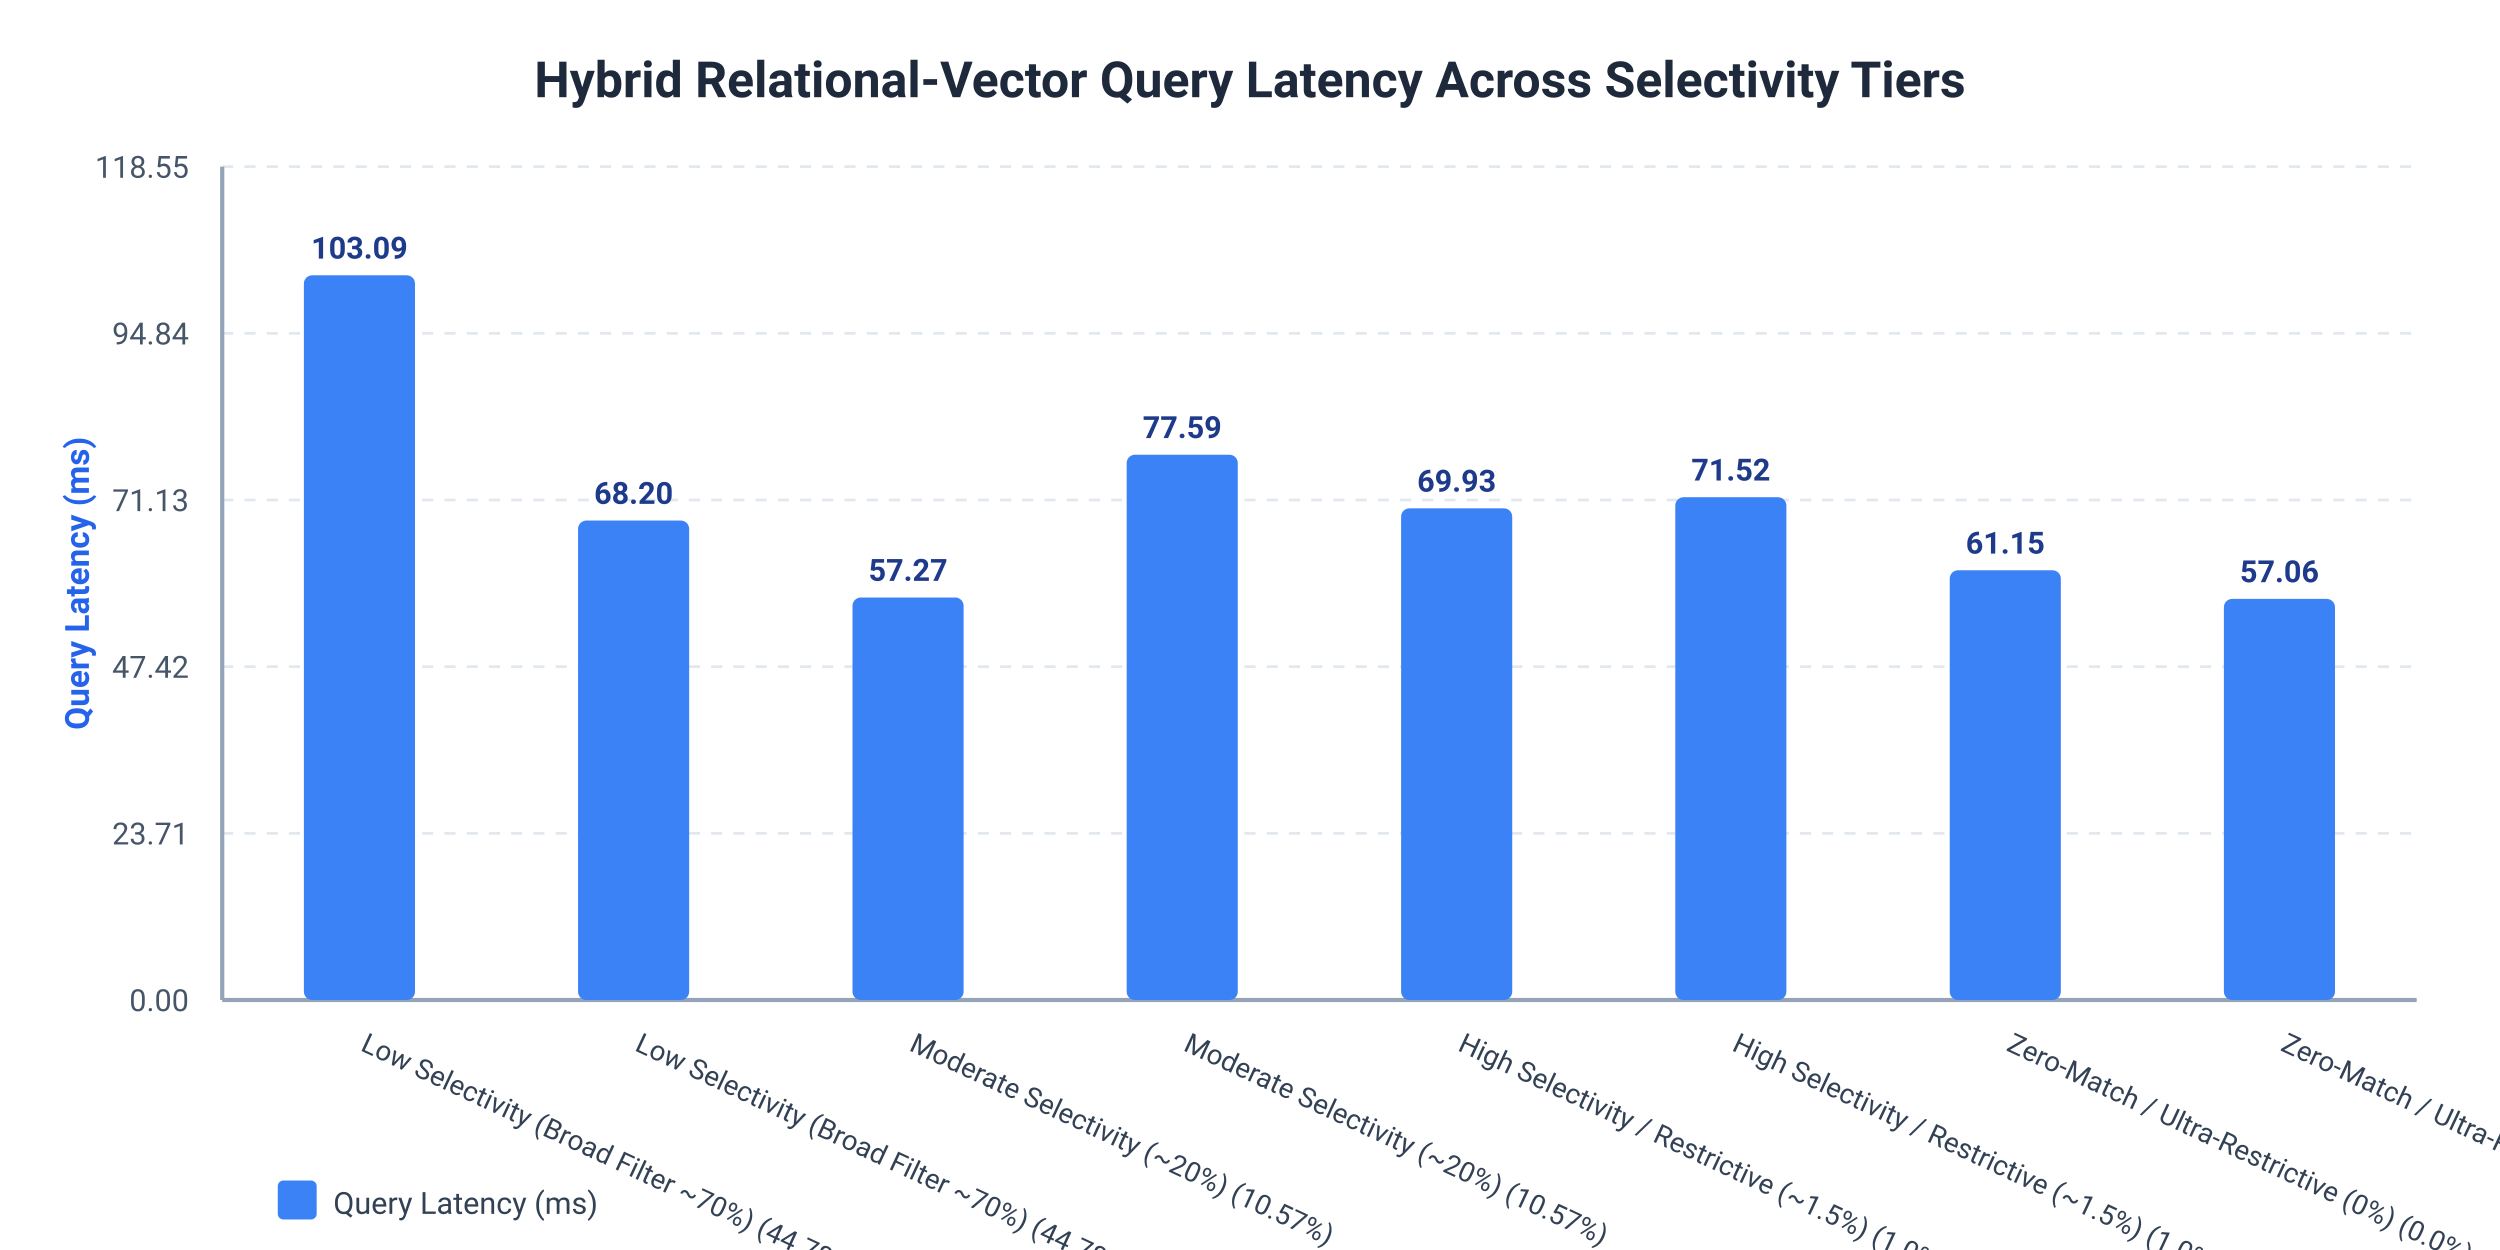
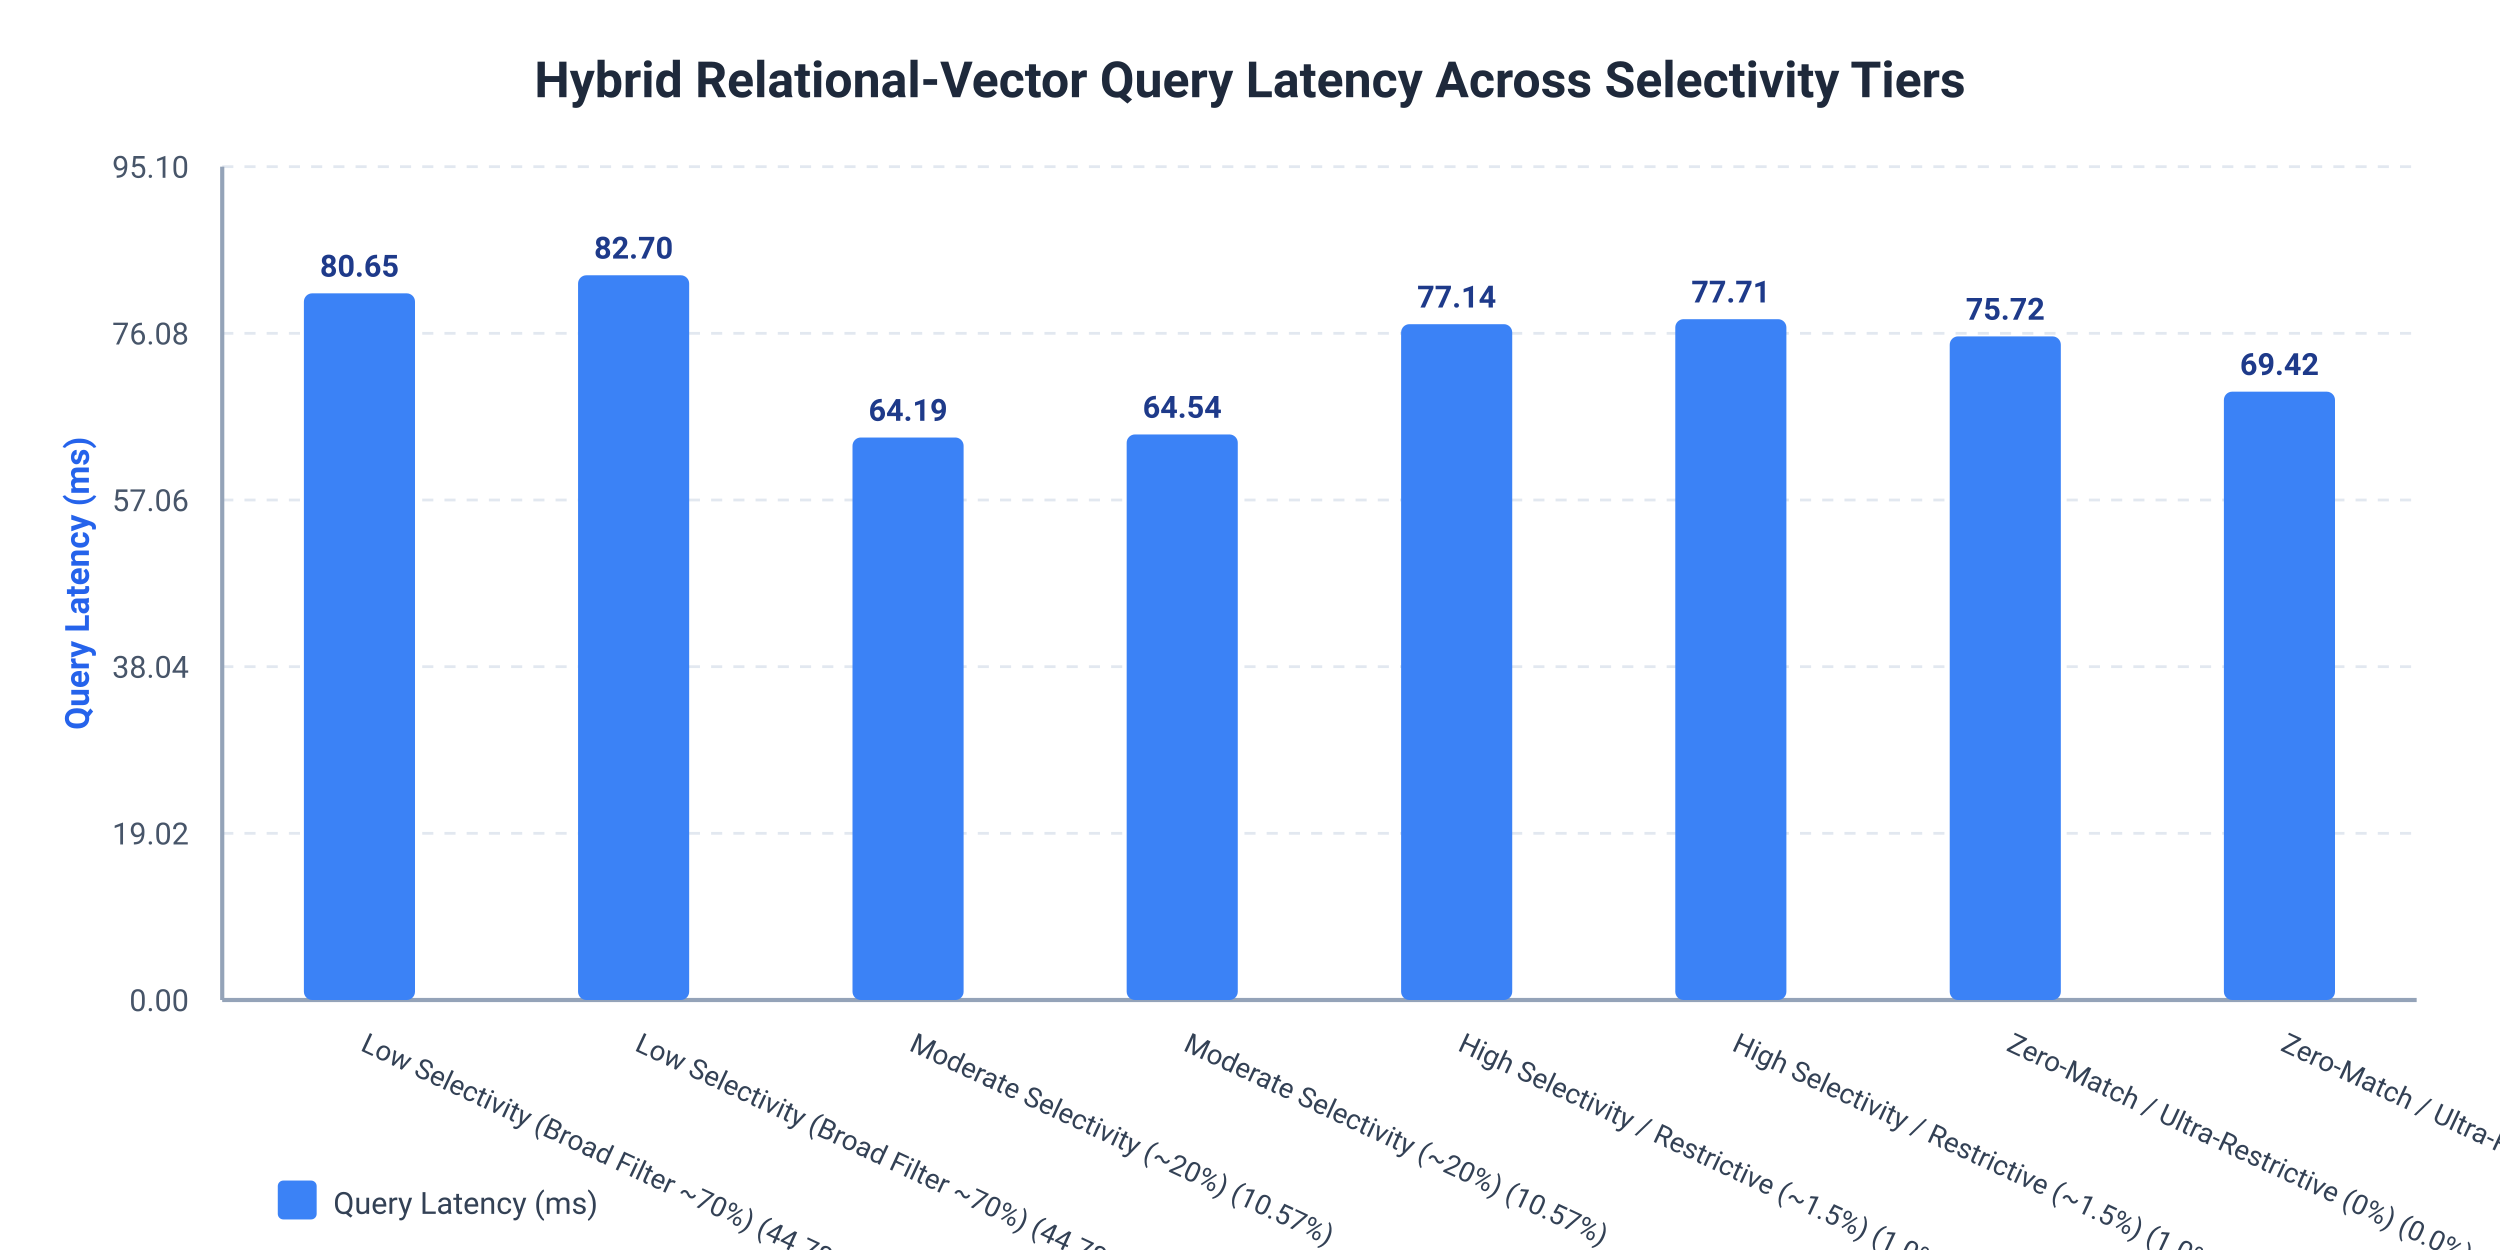
<svg xmlns="http://www.w3.org/2000/svg" viewBox="0 0 900 450" width="100%" height="100%" style="font-family: -apple-system, BlinkMacSystemFont, 'Segoe UI', Roboto, Helvetica, Arial, sans-serif; background: #ffffff;">
  <text x="450.0" y="35" text-anchor="middle" font-size="18" font-weight="bold" fill="#1e293b">Hybrid Relational-Vector Query Latency Across Selectivity Tiers</text>
  <line x1="80" y1="360.0" x2="870" y2="360.0" stroke="#e2e8f0" stroke-width="1" stroke-dasharray="4,4" />
  <text x="68" y="364.0" text-anchor="end" font-size="11" fill="#475569">0.00</text>
  <line x1="80" y1="300.0" x2="870" y2="300.0" stroke="#e2e8f0" stroke-width="1" stroke-dasharray="4,4" />
-   <text x="68" y="304.0" text-anchor="end" font-size="11" fill="#475569">23.71</text>
+   <text x="68" y="304.0" text-anchor="end" font-size="11" fill="#475569">19.02</text>
  <line x1="80" y1="240.0" x2="870" y2="240.0" stroke="#e2e8f0" stroke-width="1" stroke-dasharray="4,4" />
-   <text x="68" y="244.0" text-anchor="end" font-size="11" fill="#475569">47.42</text>
+   <text x="68" y="244.0" text-anchor="end" font-size="11" fill="#475569">38.04</text>
  <line x1="80" y1="180.0" x2="870" y2="180.0" stroke="#e2e8f0" stroke-width="1" stroke-dasharray="4,4" />
-   <text x="68" y="184.0" text-anchor="end" font-size="11" fill="#475569">71.13</text>
+   <text x="68" y="184.0" text-anchor="end" font-size="11" fill="#475569">57.06</text>
  <line x1="80" y1="120.0" x2="870" y2="120.0" stroke="#e2e8f0" stroke-width="1" stroke-dasharray="4,4" />
-   <text x="68" y="124.0" text-anchor="end" font-size="11" fill="#475569">94.84</text>
+   <text x="68" y="124.0" text-anchor="end" font-size="11" fill="#475569">76.08</text>
  <line x1="80" y1="60.0" x2="870" y2="60.0" stroke="#e2e8f0" stroke-width="1" stroke-dasharray="4,4" />
-   <text x="68" y="64.0" text-anchor="end" font-size="11" fill="#475569">118.55</text>
+   <text x="68" y="64.0" text-anchor="end" font-size="11" fill="#475569">95.10</text>
  <line x1="80" y1="360" x2="870" y2="360" stroke="#94a3b8" stroke-width="1.5" />
  <line x1="80" y1="60" x2="80" y2="360" stroke="#94a3b8" stroke-width="1.5" />
  <text transform="rotate(-90)" x="-210.0" y="32" text-anchor="middle" font-size="12" font-weight="bold" fill="#2563eb">Query Latency (ms)</text>
-   <rect x="109.4" y="99.1" width="40.0" height="260.9" fill="#3b82f6" rx="3" ry="3" />
-   <text x="129.4" y="93.1" text-anchor="middle" font-size="11" font-weight="bold" fill="#1e3a8a">103.09</text>
+   <rect x="109.4" y="105.6" width="40.0" height="254.4" fill="#3b82f6" rx="3" ry="3" />
+   <text x="129.4" y="99.6" text-anchor="middle" font-size="11" font-weight="bold" fill="#1e3a8a">80.65</text>
  <text transform="rotate(25, 129.4, 378)" x="129.4" y="378" text-anchor="start" font-size="10" fill="#334155">Low Selectivity (Broad Filter ~70%) (44.78%)</text>
-   <rect x="208.1" y="187.4" width="40.0" height="172.6" fill="#3b82f6" rx="3" ry="3" />
-   <text x="228.1" y="181.4" text-anchor="middle" font-size="11" font-weight="bold" fill="#1e3a8a">68.20</text>
+   <rect x="208.1" y="99.1" width="40.0" height="260.9" fill="#3b82f6" rx="3" ry="3" />
+   <text x="228.1" y="93.1" text-anchor="middle" font-size="11" font-weight="bold" fill="#1e3a8a">82.70</text>
  <text transform="rotate(25, 228.1, 378)" x="228.1" y="378" text-anchor="start" font-size="10" fill="#334155">Low Selectivity (Broad Filter ~70%) (44.78%)</text>
-   <rect x="306.9" y="215.1" width="40.0" height="144.9" fill="#3b82f6" rx="3" ry="3" />
-   <text x="326.9" y="209.1" text-anchor="middle" font-size="11" font-weight="bold" fill="#1e3a8a">57.27</text>
+   <rect x="306.9" y="157.5" width="40.0" height="202.5" fill="#3b82f6" rx="3" ry="3" />
+   <text x="326.9" y="151.5" text-anchor="middle" font-size="11" font-weight="bold" fill="#1e3a8a">64.19</text>
  <text transform="rotate(25, 326.9, 378)" x="326.9" y="378" text-anchor="start" font-size="10" fill="#334155">Moderate Selectivity (~20%) (10.57%)</text>
-   <rect x="405.6" y="163.7" width="40.0" height="196.3" fill="#3b82f6" rx="3" ry="3" />
-   <text x="425.6" y="157.7" text-anchor="middle" font-size="11" font-weight="bold" fill="#1e3a8a">77.59</text>
+   <rect x="405.6" y="156.4" width="40.0" height="203.6" fill="#3b82f6" rx="3" ry="3" />
+   <text x="425.6" y="150.4" text-anchor="middle" font-size="11" font-weight="bold" fill="#1e3a8a">64.54</text>
  <text transform="rotate(25, 425.6, 378)" x="425.6" y="378" text-anchor="start" font-size="10" fill="#334155">Moderate Selectivity (~20%) (10.57%)</text>
-   <rect x="504.4" y="183.0" width="40.0" height="177.0" fill="#3b82f6" rx="3" ry="3" />
-   <text x="524.4" y="177.0" text-anchor="middle" font-size="11" font-weight="bold" fill="#1e3a8a">69.93</text>
+   <rect x="504.4" y="116.7" width="40.0" height="243.3" fill="#3b82f6" rx="3" ry="3" />
+   <text x="524.4" y="110.7" text-anchor="middle" font-size="11" font-weight="bold" fill="#1e3a8a">77.14</text>
  <text transform="rotate(25, 524.4, 378)" x="524.4" y="378" text-anchor="start" font-size="10" fill="#334155">High Selectivity / Restrictive (~1.5%) (1.0%)</text>
-   <rect x="603.1" y="179.0" width="40.0" height="181.0" fill="#3b82f6" rx="3" ry="3" />
-   <text x="623.1" y="173.0" text-anchor="middle" font-size="11" font-weight="bold" fill="#1e3a8a">71.52</text>
+   <rect x="603.1" y="114.9" width="40.0" height="245.1" fill="#3b82f6" rx="3" ry="3" />
+   <text x="623.1" y="108.9" text-anchor="middle" font-size="11" font-weight="bold" fill="#1e3a8a">77.71</text>
  <text transform="rotate(25, 623.1, 378)" x="623.1" y="378" text-anchor="start" font-size="10" fill="#334155">High Selectivity / Restrictive (~1.5%) (1.0%)</text>
-   <rect x="701.9" y="205.3" width="40.0" height="154.7" fill="#3b82f6" rx="3" ry="3" />
-   <text x="721.9" y="199.3" text-anchor="middle" font-size="11" font-weight="bold" fill="#1e3a8a">61.15</text>
+   <rect x="701.9" y="121.1" width="40.0" height="238.9" fill="#3b82f6" rx="3" ry="3" />
+   <text x="721.9" y="115.1" text-anchor="middle" font-size="11" font-weight="bold" fill="#1e3a8a">75.72</text>
  <text transform="rotate(25, 721.9, 378)" x="721.9" y="378" text-anchor="start" font-size="10" fill="#334155">Zero-Match / Ultra-Restrictive (0%) (0.0%)</text>
-   <rect x="800.6" y="215.6" width="40.0" height="144.4" fill="#3b82f6" rx="3" ry="3" />
-   <text x="820.6" y="209.6" text-anchor="middle" font-size="11" font-weight="bold" fill="#1e3a8a">57.06</text>
+   <rect x="800.6" y="141.0" width="40.0" height="219.0" fill="#3b82f6" rx="3" ry="3" />
+   <text x="820.6" y="135.0" text-anchor="middle" font-size="11" font-weight="bold" fill="#1e3a8a">69.42</text>
  <text transform="rotate(25, 820.6, 378)" x="820.6" y="378" text-anchor="start" font-size="10" fill="#334155">Zero-Match / Ultra-Restrictive (0%) (0.0%)</text>
  <rect x="100" y="425" width="14" height="14" fill="#3b82f6" rx="2" />
  <text x="120" y="437" font-size="11" fill="#334155">Query Latency (ms)</text>
</svg>
